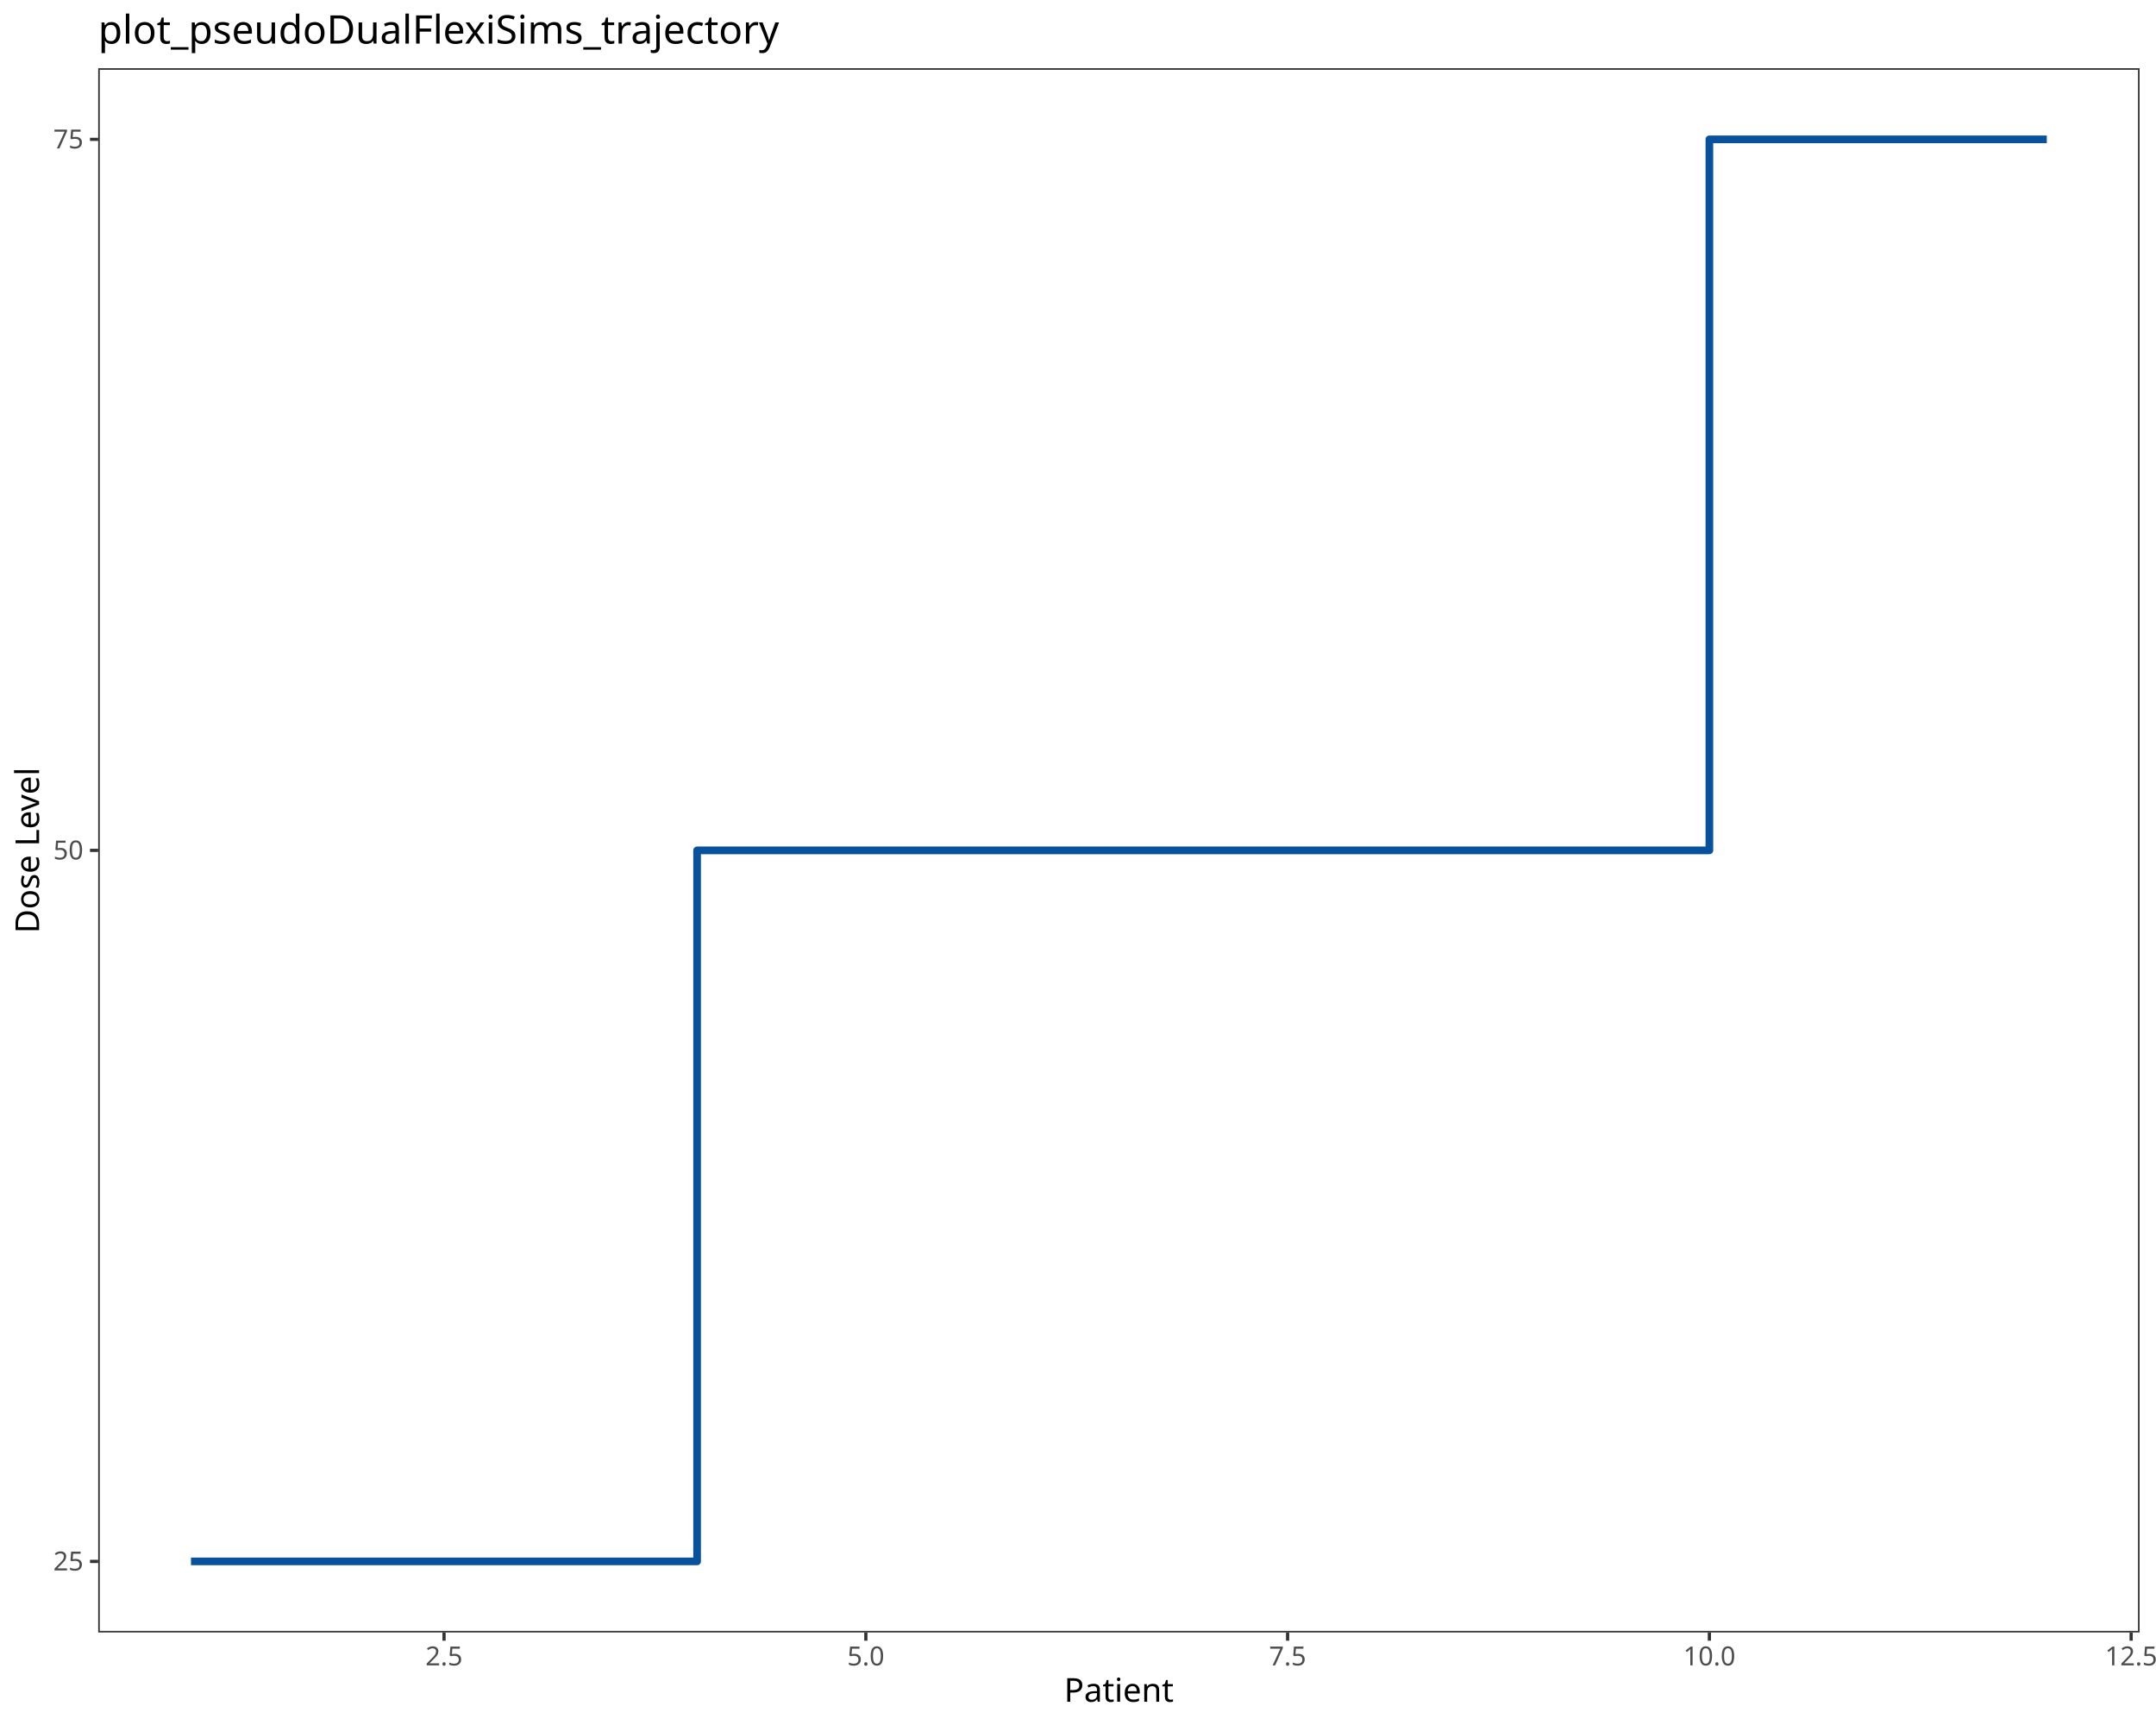
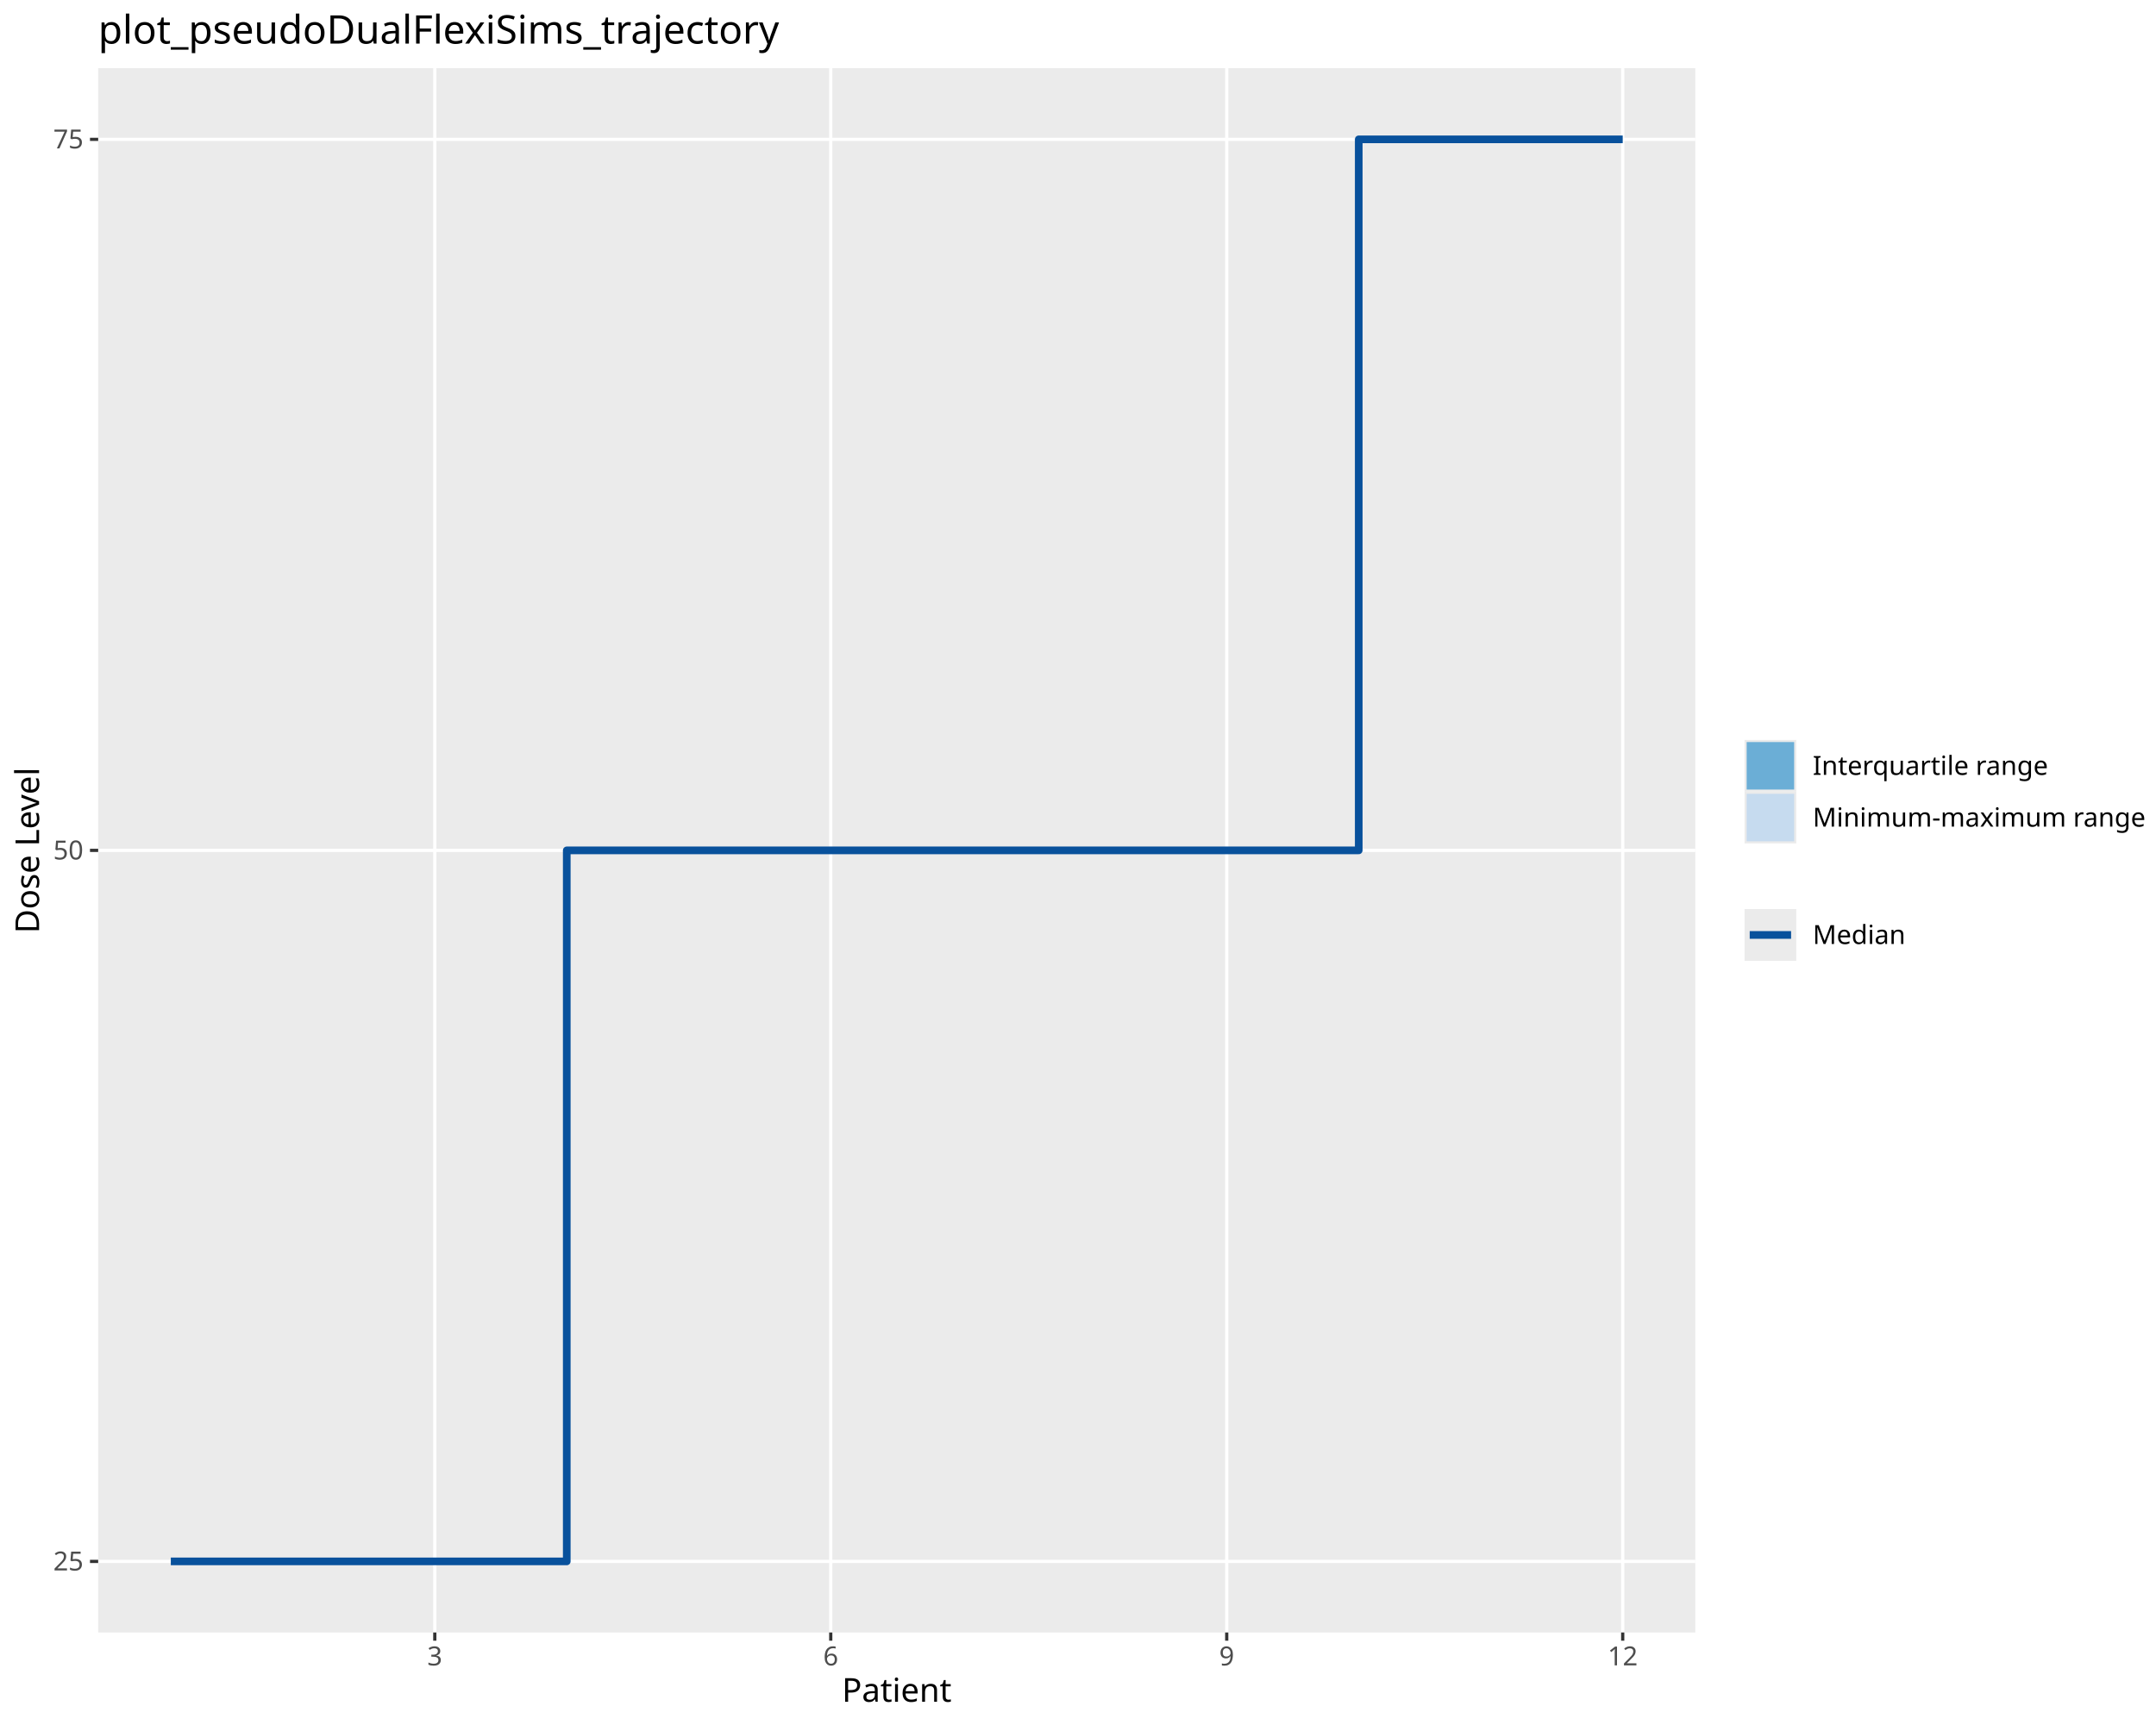
<svg xmlns="http://www.w3.org/2000/svg" class="svglite" data-engine-version="2.0" width="720.00pt" height="576.00pt" viewBox="0 0 720.00 576.00">
  <defs>
    <style type="text/css">
    .svglite line, .svglite polyline, .svglite polygon, .svglite path, .svglite rect, .svglite circle {
      fill: none;
      stroke: #000000;
      stroke-linecap: round;
      stroke-linejoin: round;
      stroke-miterlimit: 10.00;
    }
  </style>
  </defs>
  <rect width="100%" height="100%" style="stroke: none; fill: #FFFFFF;" />
  <defs>
    <clipPath id="cpMC4wMHw3MjAuMDB8MC4wMHw1NzYuMDA=">
      <rect x="0.00" y="0.00" width="720.00" height="576.00" />
    </clipPath>
  </defs>
  <g clip-path="url(#cpMC4wMHw3MjAuMDB8MC4wMHw1NzYuMDA=)">
    <rect x="0.00" y="0.00" width="720.00" height="576.00" style="stroke-width: 1.07; stroke: #FFFFFF; fill: #FFFFFF;" />
  </g>
  <defs>
-     <clipPath id="cpMzIuNzl8NzE0LjUyfDIyLjc4fDU0NS4xMQ==">
-       <rect x="32.79" y="22.78" width="681.73" height="522.33" />
+     <clipPath id="cpMzIuNzl8NTY2LjE1fDIyLjc4fDU0NS4xMQ==">
+       <rect x="32.79" y="22.78" width="533.36" height="522.33" />
    </clipPath>
  </defs>
-   <g clip-path="url(#cpMzIuNzl8NzE0LjUyfDIyLjc4fDU0NS4xMQ==)">
-     <rect x="32.79" y="22.78" width="681.73" height="522.33" style="stroke-width: 1.07; stroke: none; fill: #FFFFFF;" />
-     <polygon points="63.78,521.37 120.12,521.37 176.46,521.37 232.80,283.95 289.15,283.95 345.49,283.95 401.83,283.95 458.17,283.95 514.51,283.95 570.85,46.53 627.19,46.53 683.53,46.53 683.53,46.53 627.19,46.53 570.85,46.53 514.51,283.95 458.17,283.95 401.83,283.95 345.49,283.95 289.15,283.95 232.80,283.95 176.46,521.37 120.12,521.37 63.78,521.37 " style="stroke-width: 0.00; stroke: none; stroke-linecap: butt; fill: #C6DBEF;" />
-     <polyline points="63.78,521.37 120.12,521.37 176.46,521.37 232.80,283.95 289.15,283.95 345.49,283.95 401.83,283.95 458.17,283.95 514.51,283.95 570.85,46.53 627.19,46.53 683.53,46.53 " style="stroke-width: 1.07; stroke: none; stroke-linecap: butt;" />
-     <polyline points="683.53,46.53 627.19,46.53 570.85,46.53 514.51,283.95 458.17,283.95 401.83,283.95 345.49,283.95 289.15,283.95 232.80,283.95 176.46,521.37 120.12,521.37 63.78,521.37 " style="stroke-width: 1.07; stroke: none; stroke-linecap: butt;" />
-     <polygon points="63.78,521.37 120.12,521.37 176.46,521.37 232.80,283.95 289.15,283.95 345.49,283.95 401.83,283.95 458.17,283.95 514.51,283.95 570.85,46.53 627.19,46.53 683.53,46.53 683.53,46.53 627.19,46.53 570.85,46.53 514.51,283.95 458.17,283.95 401.83,283.95 345.49,283.95 289.15,283.95 232.80,283.95 176.46,521.37 120.12,521.37 63.78,521.37 " style="stroke-width: 0.00; stroke: none; stroke-linecap: butt; fill: #6BAED6;" />
-     <polyline points="63.78,521.37 120.12,521.37 176.46,521.37 232.80,283.95 289.15,283.95 345.49,283.95 401.83,283.95 458.17,283.95 514.51,283.95 570.85,46.53 627.19,46.53 683.53,46.53 " style="stroke-width: 1.07; stroke: none; stroke-linecap: butt;" />
-     <polyline points="683.53,46.53 627.19,46.53 570.85,46.53 514.51,283.95 458.17,283.95 401.83,283.95 345.49,283.95 289.15,283.95 232.80,283.95 176.46,521.37 120.12,521.37 63.78,521.37 " style="stroke-width: 1.07; stroke: none; stroke-linecap: butt;" />
-     <polyline points="63.78,521.37 120.12,521.37 120.12,521.37 176.46,521.37 176.46,521.37 232.80,521.37 232.80,283.95 289.15,283.95 289.15,283.95 345.49,283.95 345.49,283.95 401.83,283.95 401.83,283.95 458.17,283.95 458.17,283.95 514.51,283.95 514.51,283.95 570.85,283.95 570.85,46.53 627.19,46.53 627.19,46.53 683.53,46.53 683.53,46.53 " style="stroke-width: 2.56; stroke: #08519C; stroke-linecap: butt;" />
-     <rect x="32.79" y="22.78" width="681.73" height="522.33" style="stroke-width: 1.07; stroke: #333333;" />
+   <g clip-path="url(#cpMzIuNzl8NTY2LjE1fDIyLjc4fDU0NS4xMQ==)">
+     <rect x="32.79" y="22.78" width="533.36" height="522.33" style="stroke-width: 1.07; stroke: none; fill: #EBEBEB;" />
+     <polyline points="32.79,521.37 566.15,521.37 " style="stroke-width: 1.07; stroke: #FFFFFF; stroke-linecap: butt;" />
+     <polyline points="32.79,283.95 566.15,283.95 " style="stroke-width: 1.07; stroke: #FFFFFF; stroke-linecap: butt;" />
+     <polyline points="32.79,46.53 566.15,46.53 " style="stroke-width: 1.07; stroke: #FFFFFF; stroke-linecap: butt;" />
+     <polyline points="145.20,545.11 145.20,22.78 " style="stroke-width: 1.07; stroke: #FFFFFF; stroke-linecap: butt;" />
+     <polyline points="277.43,545.11 277.43,22.78 " style="stroke-width: 1.07; stroke: #FFFFFF; stroke-linecap: butt;" />
+     <polyline points="409.67,545.11 409.67,22.78 " style="stroke-width: 1.07; stroke: #FFFFFF; stroke-linecap: butt;" />
+     <polyline points="541.91,545.11 541.91,22.78 " style="stroke-width: 1.07; stroke: #FFFFFF; stroke-linecap: butt;" />
+     <polygon points="57.04,521.37 101.12,521.37 101.12,521.37 145.20,521.37 145.20,521.37 189.27,521.37 189.27,283.95 233.35,283.95 233.35,283.95 277.43,283.95 277.43,283.95 321.51,283.95 321.51,283.95 365.59,283.95 365.59,283.95 409.67,283.95 409.67,283.95 453.75,283.95 453.75,46.53 497.83,46.53 497.83,46.53 541.91,46.53 541.91,46.53 541.91,46.53 541.91,46.53 497.83,46.53 497.83,46.53 453.75,46.53 453.75,283.95 409.67,283.95 409.67,283.95 365.59,283.95 365.59,283.95 321.51,283.95 321.51,283.95 277.43,283.95 277.43,283.95 233.35,283.95 233.35,283.95 189.27,283.95 189.27,521.37 145.20,521.37 145.20,521.37 101.12,521.37 101.12,521.37 57.04,521.37 " style="stroke-width: 0.00; stroke: none; stroke-linecap: butt; fill: #C6DBEF;" />
+     <polyline points="57.04,521.37 101.12,521.37 101.12,521.37 145.20,521.37 145.20,521.37 189.27,521.37 189.27,283.95 233.35,283.95 233.35,283.95 277.43,283.95 277.43,283.95 321.51,283.95 321.51,283.95 365.59,283.95 365.59,283.95 409.67,283.95 409.67,283.95 453.75,283.95 453.75,46.53 497.83,46.53 497.83,46.53 541.91,46.53 541.91,46.53 " style="stroke-width: 1.07; stroke: none; stroke-linecap: butt;" />
+     <polyline points="541.91,46.53 541.91,46.53 497.83,46.53 497.83,46.53 453.75,46.53 453.75,283.95 409.67,283.95 409.67,283.95 365.59,283.95 365.59,283.95 321.51,283.95 321.51,283.95 277.43,283.95 277.43,283.95 233.35,283.95 233.35,283.95 189.27,283.95 189.27,521.37 145.20,521.37 145.20,521.37 101.12,521.37 101.12,521.37 57.04,521.37 " style="stroke-width: 1.07; stroke: none; stroke-linecap: butt;" />
+     <polygon points="57.04,521.37 101.12,521.37 101.12,521.37 145.20,521.37 145.20,521.37 189.27,521.37 189.27,283.95 233.35,283.95 233.35,283.95 277.43,283.95 277.43,283.95 321.51,283.95 321.51,283.95 365.59,283.95 365.59,283.95 409.67,283.95 409.67,283.95 453.75,283.95 453.75,46.53 497.83,46.53 497.83,46.53 541.91,46.53 541.91,46.53 541.91,46.53 541.91,46.53 497.83,46.53 497.83,46.53 453.75,46.53 453.75,283.95 409.67,283.95 409.67,283.95 365.59,283.95 365.59,283.95 321.51,283.95 321.51,283.95 277.43,283.95 277.43,283.95 233.35,283.95 233.35,283.95 189.27,283.95 189.27,521.37 145.20,521.37 145.20,521.37 101.12,521.37 101.12,521.37 57.04,521.37 " style="stroke-width: 0.00; stroke: none; stroke-linecap: butt; fill: #6BAED6;" />
+     <polyline points="57.04,521.37 101.12,521.37 101.12,521.37 145.20,521.37 145.20,521.37 189.27,521.37 189.27,283.95 233.35,283.95 233.35,283.95 277.43,283.95 277.43,283.95 321.51,283.95 321.51,283.95 365.59,283.95 365.59,283.95 409.67,283.95 409.67,283.95 453.75,283.95 453.75,46.53 497.83,46.53 497.83,46.53 541.91,46.53 541.91,46.53 " style="stroke-width: 1.07; stroke: none; stroke-linecap: butt;" />
+     <polyline points="541.91,46.53 541.91,46.53 497.83,46.53 497.83,46.53 453.75,46.53 453.75,283.95 409.67,283.95 409.67,283.95 365.59,283.95 365.59,283.95 321.51,283.95 321.51,283.95 277.43,283.95 277.43,283.95 233.35,283.95 233.35,283.95 189.27,283.95 189.27,521.37 145.20,521.37 145.20,521.37 101.12,521.37 101.12,521.37 57.04,521.37 " style="stroke-width: 1.07; stroke: none; stroke-linecap: butt;" />
+     <polyline points="57.04,521.37 101.12,521.37 101.12,521.37 145.20,521.37 145.20,521.37 189.27,521.37 189.27,283.95 233.35,283.95 233.35,283.95 277.43,283.95 277.43,283.95 321.51,283.95 321.51,283.95 365.59,283.95 365.59,283.95 409.67,283.95 409.67,283.95 453.75,283.95 453.75,46.53 497.83,46.53 497.83,46.53 541.91,46.53 541.91,46.53 " style="stroke-width: 2.56; stroke: #08519C; stroke-linecap: butt;" />
  </g>
  <g clip-path="url(#cpMC4wMHw3MjAuMDB8MC4wMHw1NzYuMDA=)">
    <text x="27.86" y="524.40" text-anchor="end" style="font-size: 8.80px; fill: #4D4D4D; font-family: sans;" textLength="9.79px" lengthAdjust="spacingAndGlyphs">25</text>
    <text x="27.86" y="286.98" text-anchor="end" style="font-size: 8.80px; fill: #4D4D4D; font-family: sans;" textLength="9.79px" lengthAdjust="spacingAndGlyphs">50</text>
    <text x="27.86" y="49.55" text-anchor="end" style="font-size: 8.80px; fill: #4D4D4D; font-family: sans;" textLength="9.79px" lengthAdjust="spacingAndGlyphs">75</text>
    <polyline points="30.05,521.37 32.79,521.37 " style="stroke-width: 1.07; stroke: #333333; stroke-linecap: butt;" />
    <polyline points="30.05,283.95 32.79,283.95 " style="stroke-width: 1.07; stroke: #333333; stroke-linecap: butt;" />
    <polyline points="30.05,46.53 32.79,46.53 " style="stroke-width: 1.07; stroke: #333333; stroke-linecap: butt;" />
-     <polyline points="148.29,547.85 148.29,545.11 " style="stroke-width: 1.07; stroke: #333333; stroke-linecap: butt;" />
-     <polyline points="289.15,547.85 289.15,545.11 " style="stroke-width: 1.07; stroke: #333333; stroke-linecap: butt;" />
-     <polyline points="430.00,547.85 430.00,545.11 " style="stroke-width: 1.07; stroke: #333333; stroke-linecap: butt;" />
-     <polyline points="570.85,547.85 570.85,545.11 " style="stroke-width: 1.07; stroke: #333333; stroke-linecap: butt;" />
-     <polyline points="711.70,547.85 711.70,545.11 " style="stroke-width: 1.07; stroke: #333333; stroke-linecap: butt;" />
-     <text x="148.29" y="556.10" text-anchor="middle" style="font-size: 8.80px; fill: #4D4D4D; font-family: sans;" textLength="12.23px" lengthAdjust="spacingAndGlyphs">2.5</text>
-     <text x="289.15" y="556.10" text-anchor="middle" style="font-size: 8.80px; fill: #4D4D4D; font-family: sans;" textLength="12.23px" lengthAdjust="spacingAndGlyphs">5.0</text>
-     <text x="430.00" y="556.10" text-anchor="middle" style="font-size: 8.80px; fill: #4D4D4D; font-family: sans;" textLength="12.23px" lengthAdjust="spacingAndGlyphs">7.5</text>
-     <text x="570.85" y="556.10" text-anchor="middle" style="font-size: 8.80px; fill: #4D4D4D; font-family: sans;" textLength="17.13px" lengthAdjust="spacingAndGlyphs">10.0</text>
-     <text x="711.70" y="556.10" text-anchor="middle" style="font-size: 8.80px; fill: #4D4D4D; font-family: sans;" textLength="17.13px" lengthAdjust="spacingAndGlyphs">12.5</text>
-     <text x="373.66" y="568.24" text-anchor="middle" style="font-size: 11.00px; font-family: sans;" textLength="34.25px" lengthAdjust="spacingAndGlyphs">Patient</text>
+     <polyline points="145.20,547.85 145.20,545.11 " style="stroke-width: 1.07; stroke: #333333; stroke-linecap: butt;" />
+     <polyline points="277.43,547.85 277.43,545.11 " style="stroke-width: 1.07; stroke: #333333; stroke-linecap: butt;" />
+     <polyline points="409.67,547.85 409.67,545.11 " style="stroke-width: 1.07; stroke: #333333; stroke-linecap: butt;" />
+     <polyline points="541.91,547.85 541.91,545.11 " style="stroke-width: 1.07; stroke: #333333; stroke-linecap: butt;" />
+     <text x="145.20" y="556.10" text-anchor="middle" style="font-size: 8.80px; fill: #4D4D4D; font-family: sans;" textLength="4.89px" lengthAdjust="spacingAndGlyphs">3</text>
+     <text x="277.43" y="556.10" text-anchor="middle" style="font-size: 8.80px; fill: #4D4D4D; font-family: sans;" textLength="4.89px" lengthAdjust="spacingAndGlyphs">6</text>
+     <text x="409.67" y="556.10" text-anchor="middle" style="font-size: 8.80px; fill: #4D4D4D; font-family: sans;" textLength="4.89px" lengthAdjust="spacingAndGlyphs">9</text>
+     <text x="541.91" y="556.10" text-anchor="middle" style="font-size: 8.80px; fill: #4D4D4D; font-family: sans;" textLength="9.79px" lengthAdjust="spacingAndGlyphs">12</text>
+     <text x="299.47" y="568.24" text-anchor="middle" style="font-size: 11.00px; font-family: sans;" textLength="34.25px" lengthAdjust="spacingAndGlyphs">Patient</text>
    <text transform="translate(13.05,283.95) rotate(-90)" text-anchor="middle" style="font-size: 11.00px; font-family: sans;" textLength="55.04px" lengthAdjust="spacingAndGlyphs">Dose Level</text>
+     <rect x="577.11" y="241.59" width="137.41" height="45.52" style="stroke-width: 1.07; stroke: none; fill: #FFFFFF;" />
+     <rect x="582.59" y="247.07" width="17.28" height="17.28" style="stroke-width: 1.07; stroke: none; fill: #EBEBEB;" />
+     <rect x="583.30" y="247.78" width="15.86" height="15.86" style="stroke-width: 1.07; stroke: none; stroke-linecap: butt; fill: #6BAED6;" />
+     <rect x="582.59" y="264.35" width="17.28" height="17.28" style="stroke-width: 1.07; stroke: none; fill: #EBEBEB;" />
+     <rect x="583.30" y="265.06" width="15.86" height="15.86" style="stroke-width: 1.07; stroke: none; stroke-linecap: butt; fill: #C6DBEF;" />
+     <text x="605.35" y="258.74" style="font-size: 8.80px; font-family: sans;" textLength="71.42px" lengthAdjust="spacingAndGlyphs">Interquartile range</text>
+     <text x="605.35" y="276.02" style="font-size: 8.80px; font-family: sans;" textLength="103.69px" lengthAdjust="spacingAndGlyphs">Minimum-maximum range</text>
+     <rect x="577.11" y="298.07" width="62.58" height="28.24" style="stroke-width: 1.07; stroke: none; fill: #FFFFFF;" />
+     <rect x="582.59" y="303.55" width="17.28" height="17.28" style="stroke-width: 1.07; stroke: none; fill: #EBEBEB;" />
+     <line x1="584.32" y1="312.19" x2="598.14" y2="312.19" style="stroke-width: 2.56; stroke: #08519C; stroke-linecap: butt;" />
+     <text x="605.35" y="315.21" style="font-size: 8.80px; font-family: sans;" textLength="28.87px" lengthAdjust="spacingAndGlyphs">Median</text>
    <text x="32.79" y="14.56" style="font-size: 13.20px; font-family: sans;" textLength="217.93px" lengthAdjust="spacingAndGlyphs">plot_pseudoDualFlexiSims_trajectory</text>
  </g>
</svg>
